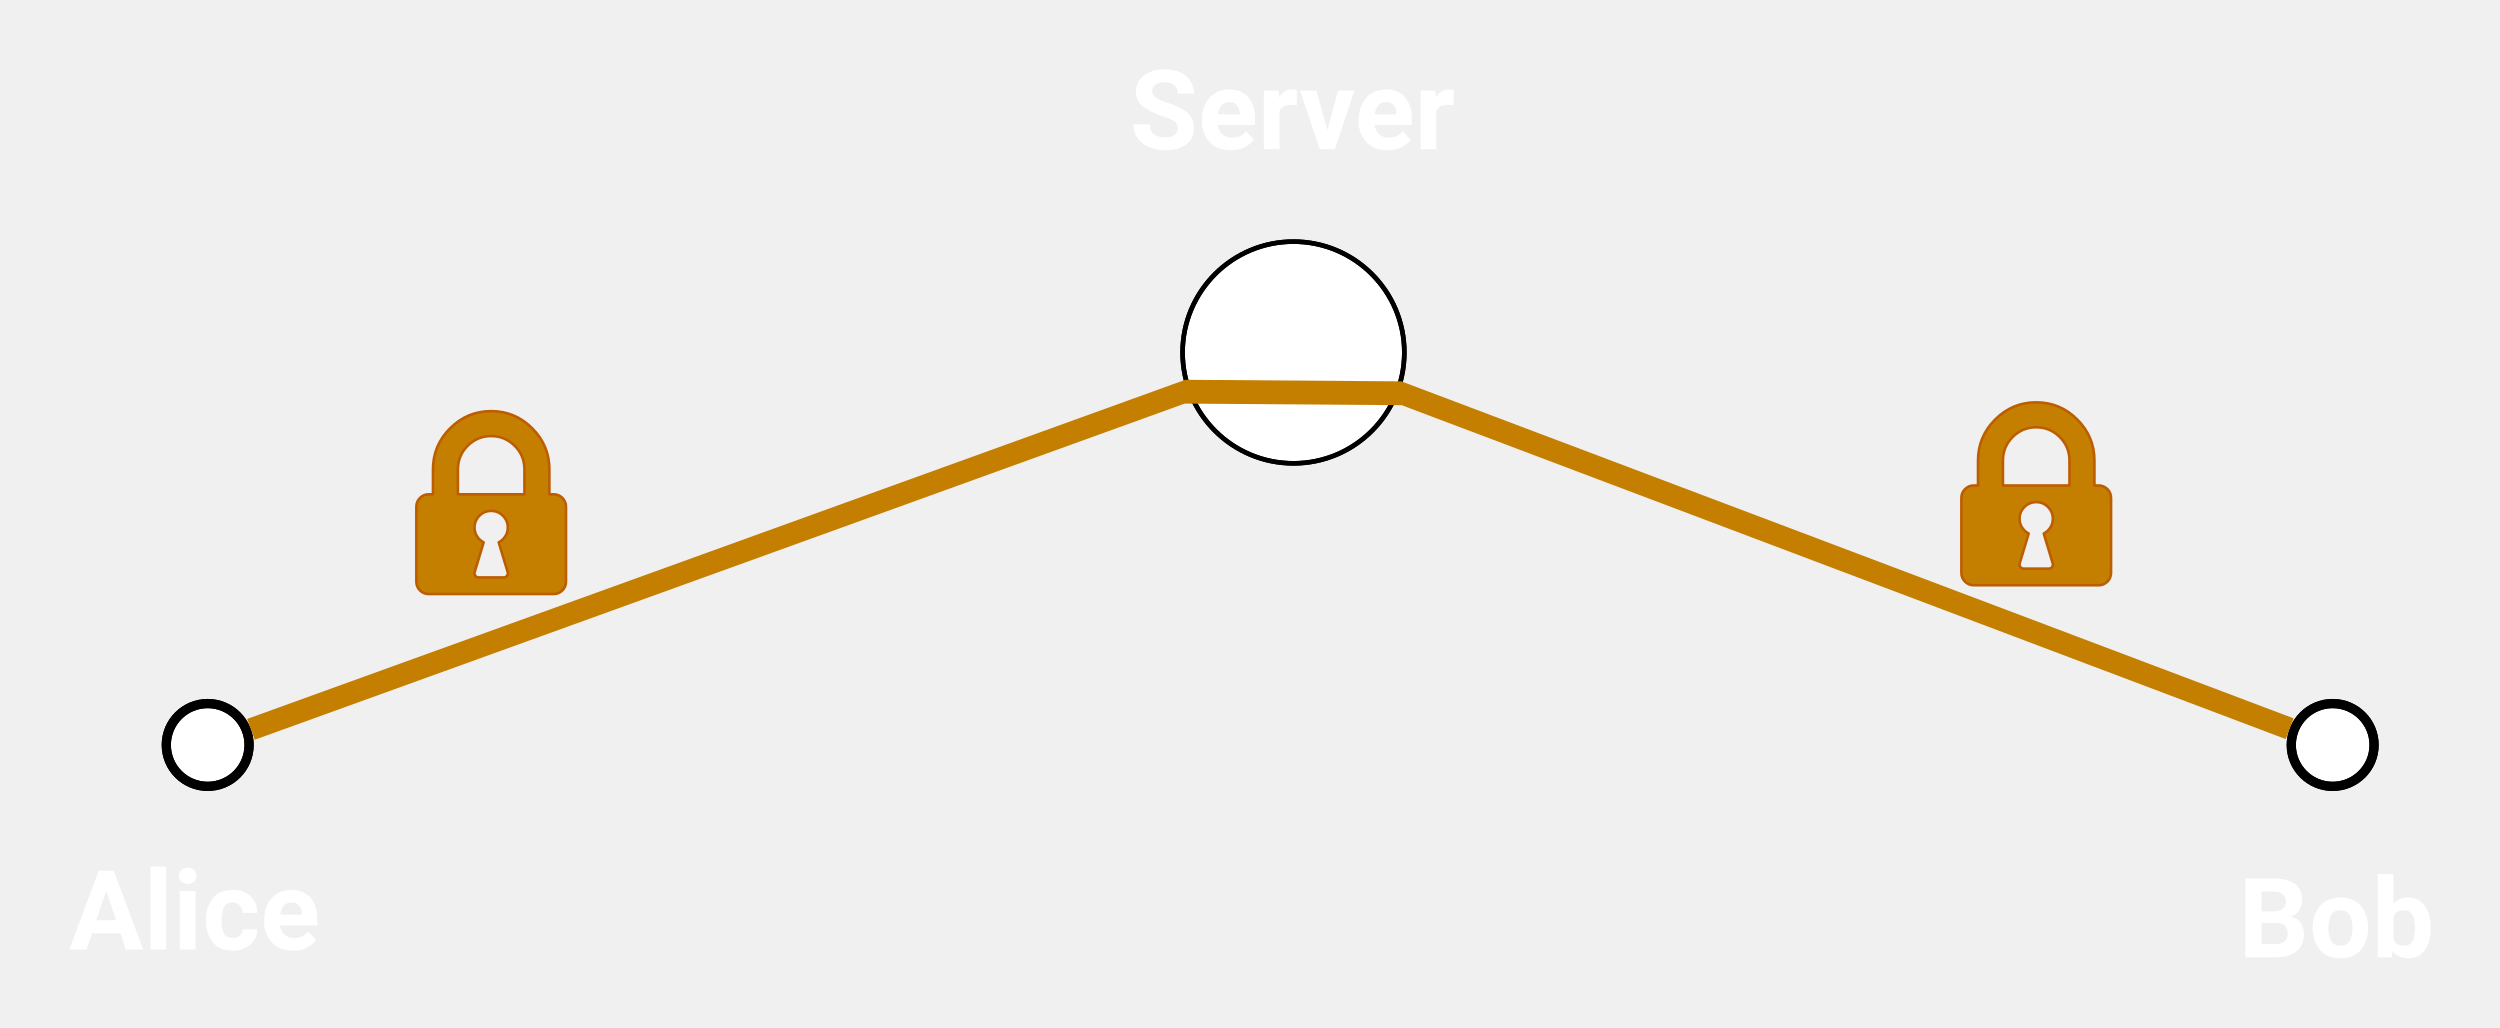
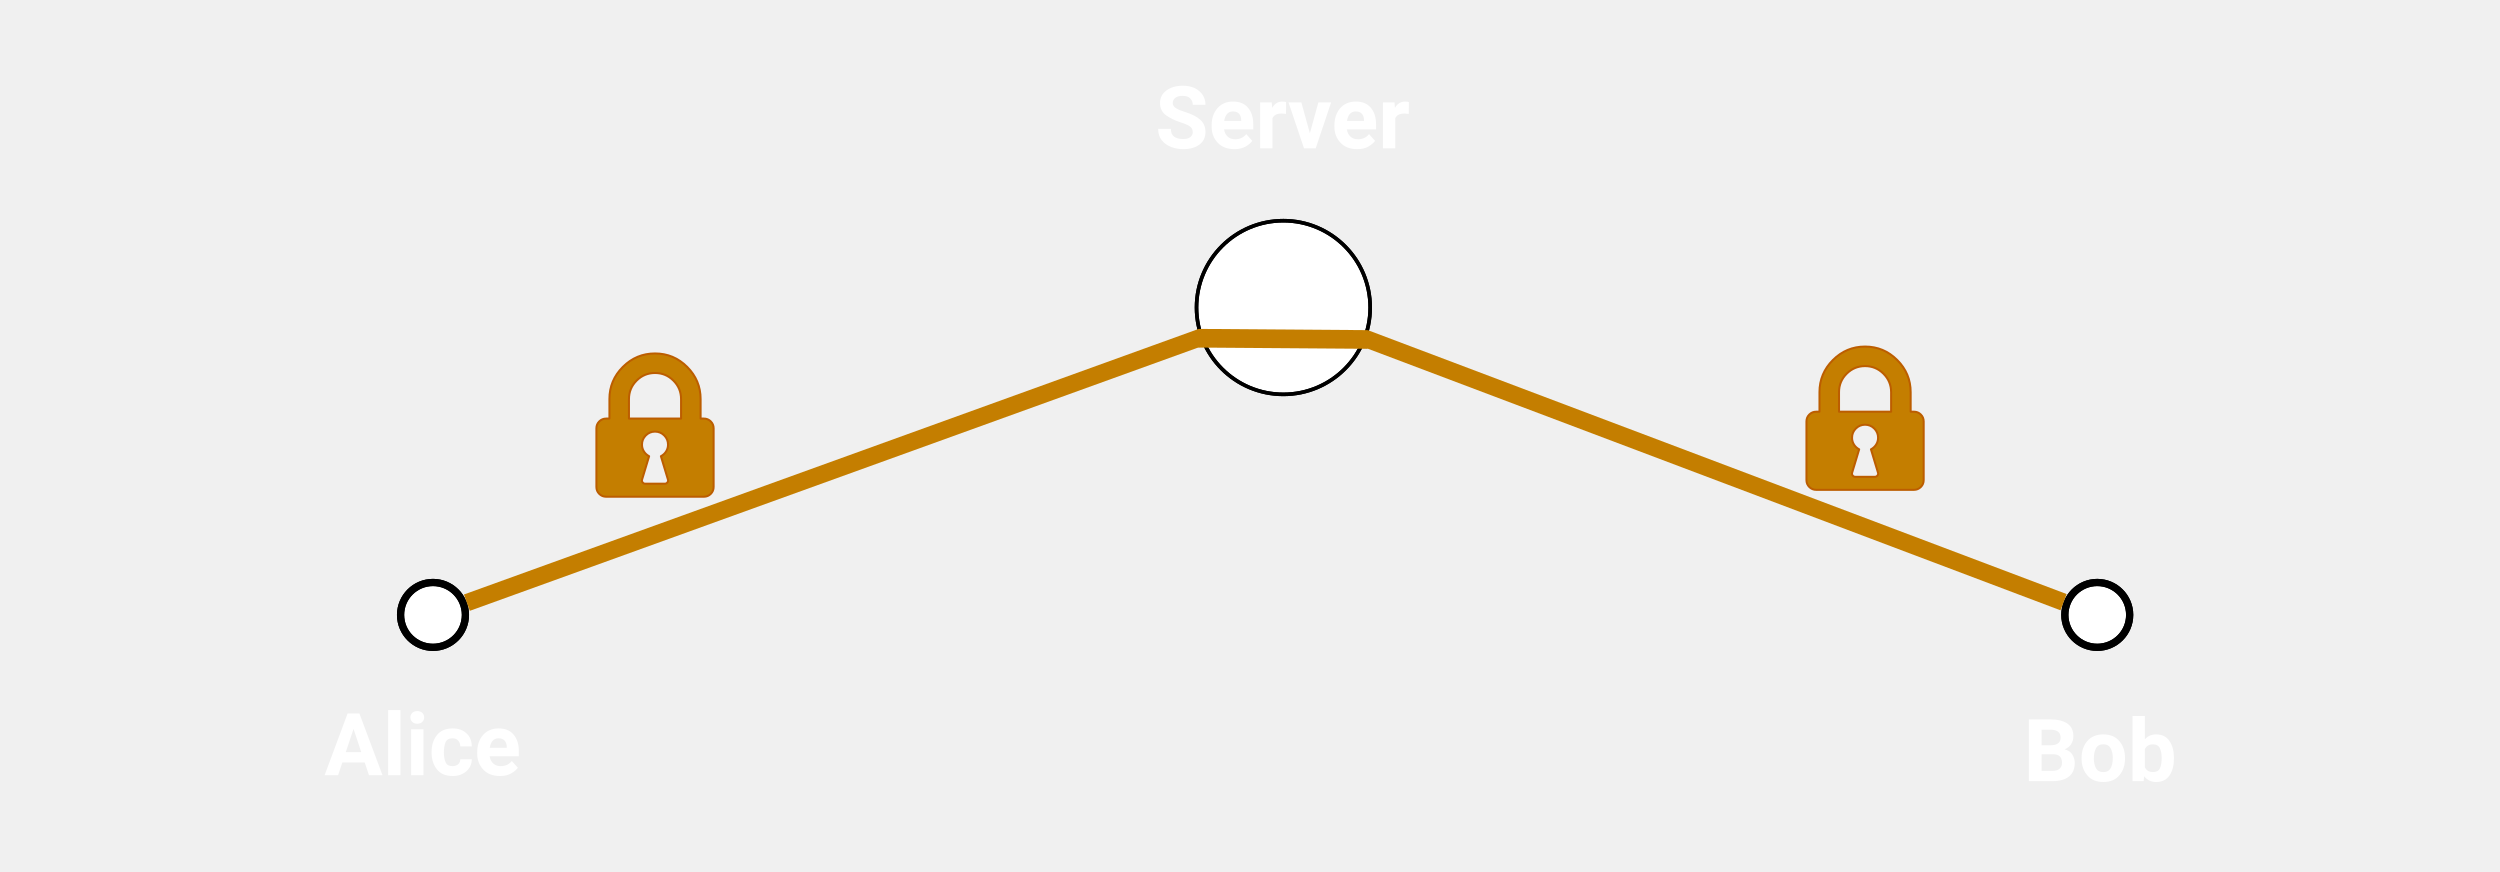
- <svg xmlns="http://www.w3.org/2000/svg" width="541.181pt" height="222.448pt" viewBox="0 0 541.181 222.448" version="1.1" id="svg2">
+ <svg xmlns="http://www.w3.org/2000/svg" width="691pt" height="241pt" viewBox="0 0 691 241" version="1.1" id="svg2">
  <defs id="defs29">
-     <marker orient="auto" refY="0" refX="0" id="TriangleOutS" style="overflow:visible">
-       <path id="path4304" d="M 5.77,0 -2.88,5 V -5 Z" style="fill:#c47e00;fill-opacity:1;fill-rule:evenodd;stroke:#c47e00;stroke-width:1pt;stroke-opacity:1" transform="scale(0.2)" />
+     <marker orient="auto" refY="0.0" refX="0.0" id="TriangleOutS" style="overflow:visible">
+       <path id="path4304" d="M 5.77,0.0 L -2.88,5.0 L -2.88,-5.0 L 5.77,0.0 z " style="fill-rule:evenodd;stroke:#c47e00;stroke-width:1pt;stroke-opacity:1;fill:#c47e00;fill-opacity:1" transform="scale(0.2)" />
    </marker>
-     <marker orient="auto" refY="0" refX="0" id="Arrow2Lend" style="overflow:visible">
-       <path id="path4177" style="fill:#c47e00;fill-opacity:1;fill-rule:evenodd;stroke:#c47e00;stroke-width:0.625;stroke-linejoin:round;stroke-opacity:1" d="M 8.719,4.034 -2.207,0.016 8.719,-4.002 c -1.745,2.372 -1.735,5.617 -6e-7,8.035 z" transform="matrix(-1.1,0,0,-1.1,-1.1,0)" />
+     <marker orient="auto" refY="0.0" refX="0.0" id="Arrow2Lend" style="overflow:visible;">
+       <path id="path4177" style="fill-rule:evenodd;stroke-width:0.625;stroke-linejoin:round;stroke:#c47e00;stroke-opacity:1;fill:#c47e00;fill-opacity:1" d="M 8.719,4.034 L -2.207,0.016 L 8.719,-4.002 C 6.973,-1.63 6.983,1.616 8.719,4.034 z " transform="scale(1.1) rotate(180) translate(1,0)" />
    </marker>
  </defs>
-   <path id="path9" d="m 303.998,76.302 c 0,13.254 -10.742,24 -24,24 -13.254,0 -24,-10.746 -24,-24 0,-13.254 10.746,-24 24,-24 13.258,0 24,10.746 24,24" style="fill:#ffffff;fill-opacity:1;fill-rule:evenodd;stroke:#000000;stroke-width:1;stroke-linecap:butt;stroke-linejoin:miter;stroke-miterlimit:10;stroke-opacity:1" />
-   <path id="path11" d="m 303.998,76.302 c 0,13.254 -10.742,24 -24,24 -13.254,0 -24,-10.746 -24,-24 0,-13.254 10.746,-24 24,-24 13.258,0 24,10.746 24,24" style="fill:none;stroke:#000000;stroke-width:1;stroke-linecap:butt;stroke-linejoin:miter;stroke-miterlimit:10;stroke-opacity:1" />
-   <path id="path13" d="m 513.92,161.263 c 0,4.949 -4.012,8.961 -8.961,8.961 -4.949,0 -8.961,-4.012 -8.961,-8.961 0,-4.949 4.012,-8.961 8.961,-8.961 4.949,0 8.961,4.012 8.961,8.961" style="fill:#ffffff;fill-opacity:1;fill-rule:evenodd;stroke:#000000;stroke-width:2;stroke-linecap:butt;stroke-linejoin:miter;stroke-miterlimit:10;stroke-opacity:1" />
-   <path id="path15" d="m 513.92,161.263 c 0,4.949 -4.012,8.961 -8.961,8.961 -4.949,0 -8.961,-4.012 -8.961,-8.961 0,-4.949 4.012,-8.961 8.961,-8.961 4.949,0 8.961,4.012 8.961,8.961" style="fill:none;stroke:#000000;stroke-width:2;stroke-linecap:butt;stroke-linejoin:miter;stroke-miterlimit:10;stroke-opacity:1" />
-   <path id="path17" d="m 53.92,161.263 c 0,4.949 -4.012,8.961 -8.961,8.961 -4.949,0 -8.961,-4.012 -8.961,-8.961 0,-4.949 4.012,-8.961 8.961,-8.961 4.949,0 8.961,4.012 8.961,8.961" style="fill:#ffffff;fill-opacity:1;fill-rule:evenodd;stroke:#000000;stroke-width:2;stroke-linecap:butt;stroke-linejoin:miter;stroke-miterlimit:10;stroke-opacity:1" />
-   <path id="path19" d="m 53.92,161.263 c 0,4.949 -4.012,8.961 -8.961,8.961 -4.949,0 -8.961,-4.012 -8.961,-8.961 0,-4.949 4.012,-8.961 8.961,-8.961 4.949,0 8.961,4.012 8.961,8.961" style="fill:none;stroke:#000000;stroke-width:2;stroke-linecap:butt;stroke-linejoin:miter;stroke-miterlimit:10;stroke-opacity:1" />
-   <path id="path21" d="M 495.643,157.744 302.436,84.775" style="fill:none;stroke:#c47e00;stroke-width:4.8;stroke-linecap:butt;stroke-linejoin:miter;stroke-miterlimit:10;stroke-dasharray:none;stroke-opacity:1" />
-   <path id="path23" d="M 54.326,157.877 257.432,84.459" style="fill:none;stroke:#c47e00;stroke-width:4.8;stroke-linecap:butt;stroke-linejoin:miter;stroke-miterlimit:10;stroke-dasharray:none;stroke-opacity:1" />
-   <path id="path25" d="m 279.998,76.302 v 0" style="fill:none;stroke:#ffffff;stroke-width:2;stroke-linecap:butt;stroke-linejoin:miter;stroke-miterlimit:10;stroke-opacity:1" />
-   <text xml:space="preserve" style="font-style:normal;font-variant:normal;font-weight:normal;font-stretch:normal;line-height:0%;font-family:FreeSans;-inkscape-font-specification:FreeSans;letter-spacing:0px;word-spacing:0px;fill:#ffffff;fill-opacity:1;stroke:none;stroke-width:1px;stroke-linecap:butt;stroke-linejoin:miter;stroke-opacity:1" x="14.906" y="205.559" id="text3370">
-     <tspan id="tspan3372" x="14.906" y="205.559" style="font-style:normal;font-variant:normal;font-weight:bold;font-stretch:normal;font-size:24px;line-height:1.25;font-family:Roboto;-inkscape-font-specification:'Roboto Bold'">Alice</tspan>
+   <path id="path9" d="m 378.719,85 c 0,13.254 -10.742,24 -24,24 -13.254,0 -24,-10.746 -24,-24 0,-13.254 10.746,-24 24,-24 13.258,0 24,10.746 24,24" style="fill:#ffffff;fill-opacity:1;fill-rule:evenodd;stroke:#000000;stroke-width:1;stroke-linecap:butt;stroke-linejoin:miter;stroke-miterlimit:10;stroke-opacity:1" />
+   <path id="path11" d="m 378.719,85 c 0,13.254 -10.742,24 -24,24 -13.254,0 -24,-10.746 -24,-24 0,-13.254 10.746,-24 24,-24 13.258,0 24,10.746 24,24" style="fill:none;stroke:#000000;stroke-width:1;stroke-linecap:butt;stroke-linejoin:miter;stroke-miterlimit:10;stroke-opacity:1" />
+   <path id="path13" d="m 588.641,169.961 c 0,4.949 -4.012,8.961 -8.961,8.961 -4.949,0 -8.961,-4.012 -8.961,-8.961 0,-4.949 4.012,-8.961 8.961,-8.961 4.949,0 8.961,4.012 8.961,8.961" style="fill:#ffffff;fill-opacity:1;fill-rule:evenodd;stroke:#000000;stroke-width:2;stroke-linecap:butt;stroke-linejoin:miter;stroke-miterlimit:10;stroke-opacity:1" />
+   <path id="path15" d="m 588.641,169.961 c 0,4.949 -4.012,8.961 -8.961,8.961 -4.949,0 -8.961,-4.012 -8.961,-8.961 0,-4.949 4.012,-8.961 8.961,-8.961 4.949,0 8.961,4.012 8.961,8.961" style="fill:none;stroke:#000000;stroke-width:2;stroke-linecap:butt;stroke-linejoin:miter;stroke-miterlimit:10;stroke-opacity:1" />
+   <path id="path17" d="m 128.641,169.961 c 0,4.949 -4.012,8.961 -8.961,8.961 -4.949,0 -8.961,-4.012 -8.961,-8.961 0,-4.949 4.012,-8.961 8.961,-8.961 4.949,0 8.961,4.012 8.961,8.961" style="fill:#ffffff;fill-opacity:1;fill-rule:evenodd;stroke:#000000;stroke-width:2;stroke-linecap:butt;stroke-linejoin:miter;stroke-miterlimit:10;stroke-opacity:1" />
+   <path id="path19" d="m 128.641,169.961 c 0,4.949 -4.012,8.961 -8.961,8.961 -4.949,0 -8.961,-4.012 -8.961,-8.961 0,-4.949 4.012,-8.961 8.961,-8.961 4.949,0 8.961,4.012 8.961,8.961" style="fill:none;stroke:#000000;stroke-width:2;stroke-linecap:butt;stroke-linejoin:miter;stroke-miterlimit:10;stroke-opacity:1" />
+   <path id="path21" d="M 570.363,166.441 377.156,93.473" style="fill:none;stroke:#c47e00;stroke-width:4.8;stroke-linecap:butt;stroke-linejoin:miter;stroke-miterlimit:10;stroke-opacity:1;stroke-dasharray:none" />
+   <path id="path23" d="M 129.047,166.574 332.152,93.156" style="fill:none;stroke:#c47e00;stroke-width:4.8;stroke-linecap:butt;stroke-linejoin:miter;stroke-miterlimit:10;stroke-opacity:1;stroke-dasharray:none" />
+   <path id="path25" d="m 354.719,85 0,0" style="fill:none;stroke:#ffffff;stroke-width:2;stroke-linecap:butt;stroke-linejoin:miter;stroke-miterlimit:10;stroke-opacity:1" />
+   <text xml:space="preserve" style="font-style:normal;font-variant:normal;font-weight:normal;font-stretch:normal;font-size:20px;line-height:125%;font-family:FreeSans;-inkscape-font-specification:FreeSans;letter-spacing:0px;word-spacing:0px;fill:#ffffff;fill-opacity:1;stroke:none;stroke-width:1px;stroke-linecap:butt;stroke-linejoin:miter;stroke-opacity:1" x="89.627" y="214.257" id="text3370">
+     <tspan id="tspan3372" x="89.627" y="214.257" style="font-style:normal;font-variant:normal;font-weight:bold;font-stretch:normal;font-size:24px;font-family:Roboto;-inkscape-font-specification:'Roboto Bold'">Alice</tspan>
  </text>
-   <text xml:space="preserve" style="font-style:normal;font-variant:normal;font-weight:normal;font-stretch:normal;line-height:0%;font-family:FreeSans;-inkscape-font-specification:FreeSans;letter-spacing:0px;word-spacing:0px;fill:#ffffff;fill-opacity:1;stroke:none;stroke-width:1px;stroke-linecap:butt;stroke-linejoin:miter;stroke-opacity:1" x="484.532" y="207.214" id="text3370-2">
-     <tspan id="tspan3372-6" x="484.532" y="207.214" style="font-style:normal;font-variant:normal;font-weight:bold;font-stretch:normal;font-size:24px;line-height:1.25;font-family:Roboto;-inkscape-font-specification:'Roboto Bold'">Bob</tspan>
+   <text xml:space="preserve" style="font-style:normal;font-variant:normal;font-weight:normal;font-stretch:normal;font-size:20px;line-height:125%;font-family:FreeSans;-inkscape-font-specification:FreeSans;letter-spacing:0px;word-spacing:0px;fill:#ffffff;fill-opacity:1;stroke:none;stroke-width:1px;stroke-linecap:butt;stroke-linejoin:miter;stroke-opacity:1" x="559.253" y="215.911" id="text3370-2">
+     <tspan id="tspan3372-6" x="559.253" y="215.911" style="font-style:normal;font-variant:normal;font-weight:bold;font-stretch:normal;font-size:24px;font-family:Roboto;-inkscape-font-specification:'Roboto Bold'">Bob</tspan>
  </text>
-   <text xml:space="preserve" style="font-style:normal;font-variant:normal;font-weight:normal;font-stretch:normal;line-height:0%;font-family:FreeSans;-inkscape-font-specification:FreeSans;letter-spacing:0px;word-spacing:0px;fill:#ffffff;fill-opacity:1;stroke:none;stroke-width:1px;stroke-linecap:butt;stroke-linejoin:miter;stroke-opacity:1" x="244.564" y="32.297" id="text3370-0">
-     <tspan id="tspan3372-0" x="244.564" y="32.297" style="font-style:normal;font-variant:normal;font-weight:bold;font-stretch:normal;font-size:24px;line-height:1.25;font-family:Roboto;-inkscape-font-specification:'Roboto Bold'">Server</tspan>
+   <text xml:space="preserve" style="font-style:normal;font-variant:normal;font-weight:normal;font-stretch:normal;font-size:20px;line-height:125%;font-family:FreeSans;-inkscape-font-specification:FreeSans;letter-spacing:0px;word-spacing:0px;fill:#ffffff;fill-opacity:1;stroke:none;stroke-width:1px;stroke-linecap:butt;stroke-linejoin:miter;stroke-opacity:1" x="319.284" y="40.994" id="text3370-0">
+     <tspan id="tspan3372-0" x="319.284" y="40.994" style="font-style:normal;font-variant:normal;font-weight:bold;font-stretch:normal;font-size:24px;font-family:Roboto;-inkscape-font-specification:'Roboto Bold'">Server</tspan>
  </text>
-   <g transform="matrix(0.02812492,0,0,-0.02812492,90.12476,128.5975)" id="g2991" style="fill:#c47e00;fill-opacity:1;stroke:#bc5d00;stroke-width:20;stroke-linejoin:round;stroke-miterlimit:4;stroke-dasharray:none;stroke-opacity:1">
-     <path d="m 704,512 q 0,53 -37.5,90.5 Q 629,640 576,640 523,640 485.5,602.5 448,565 448,512 q 0,-37 19,-67 19,-30 51,-47 L 449,169 q -5,-15 5,-28 10,-13 26,-13 h 192 q 16,0 26,13 10,13 5,28 l -69,229 q 32,17 51,47 19,30 19,67 z M 320,768 h 512 v 192 q 0,106 -75,181 -75,75 -181,75 -106,0 -181,-75 -75,-75 -75,-181 z m 832,-96 V 96 Q 1152,56 1124,28 1096,0 1056,0 H 96 Q 56,0 28,28 0,56 0,96 v 576 q 0,40 28,68 28,28 68,28 h 32 v 192 q 0,184 132,316 132,132 316,132 184,0 316,-132 132,-132 132,-316 V 768 h 32 q 40,0 68,-28 28,-28 28,-68 z" id="path2993" style="fill:#c47e00;fill-opacity:1;stroke:#bc5d00;stroke-width:20;stroke-linejoin:round;stroke-miterlimit:4;stroke-dasharray:none;stroke-opacity:1" />
+   <g transform="matrix(0.02812492,0,0,-0.02812492,164.8453,137.295)" id="g2991" style="fill:#c47e00;fill-opacity:1;stroke:#bc5d00;stroke-width:20;stroke-linejoin:round;stroke-miterlimit:4;stroke-dasharray:none;stroke-opacity:1">
+     <path d="m 704,512 q 0,53 -37.5,90.5 Q 629,640 576,640 523,640 485.5,602.5 448,565 448,512 q 0,-37 19,-67 19,-30 51,-47 L 449,169 q -5,-15 5,-28 10,-13 26,-13 l 192,0 q 16,0 26,13 10,13 5,28 l -69,229 q 32,17 51,47 19,30 19,67 z m -384,256 512,0 0,192 q 0,106 -75,181 -75,75 -181,75 -106,0 -181,-75 -75,-75 -75,-181 l 0,-192 z m 832,-96 0,-576 Q 1152,56 1124,28 1096,0 1056,0 L 96,0 Q 56,0 28,28 0,56 0,96 l 0,576 q 0,40 28,68 28,28 68,28 l 32,0 0,192 q 0,184 132,316 132,132 316,132 184,0 316,-132 132,-132 132,-316 l 0,-192 32,0 q 40,0 68,-28 28,-28 28,-68 z" id="path2993" style="fill:#c47e00;fill-opacity:1;stroke:#bc5d00;stroke-width:20;stroke-linejoin:round;stroke-miterlimit:4;stroke-dasharray:none;stroke-opacity:1" />
  </g>
-   <g transform="matrix(0.02812492,0,0,-0.02812492,424.5836,126.6937)" id="g2991-3" style="fill:#c47e00;fill-opacity:1;stroke:#bc5d00;stroke-width:20;stroke-linejoin:round;stroke-miterlimit:4;stroke-dasharray:none;stroke-opacity:1">
-     <path d="m 704,512 q 0,53 -37.5,90.5 Q 629,640 576,640 523,640 485.5,602.5 448,565 448,512 q 0,-37 19,-67 19,-30 51,-47 L 449,169 q -5,-15 5,-28 10,-13 26,-13 h 192 q 16,0 26,13 10,13 5,28 l -69,229 q 32,17 51,47 19,30 19,67 z M 320,768 h 512 v 192 q 0,106 -75,181 -75,75 -181,75 -106,0 -181,-75 -75,-75 -75,-181 z m 832,-96 V 96 Q 1152,56 1124,28 1096,0 1056,0 H 96 Q 56,0 28,28 0,56 0,96 v 576 q 0,40 28,68 28,28 68,28 h 32 v 192 q 0,184 132,316 132,132 316,132 184,0 316,-132 132,-132 132,-316 V 768 h 32 q 40,0 68,-28 28,-28 28,-68 z" id="path2993-7" style="fill:#c47e00;fill-opacity:1;stroke:#bc5d00;stroke-width:20;stroke-linejoin:round;stroke-miterlimit:4;stroke-dasharray:none;stroke-opacity:1" />
+   <g transform="matrix(0.02812492,0,0,-0.02812492,499.3042,135.3913)" id="g2991-3" style="fill:#c47e00;fill-opacity:1;stroke:#bc5d00;stroke-width:20;stroke-linejoin:round;stroke-miterlimit:4;stroke-dasharray:none;stroke-opacity:1">
+     <path d="m 704,512 q 0,53 -37.5,90.5 Q 629,640 576,640 523,640 485.5,602.5 448,565 448,512 q 0,-37 19,-67 19,-30 51,-47 L 449,169 q -5,-15 5,-28 10,-13 26,-13 l 192,0 q 16,0 26,13 10,13 5,28 l -69,229 q 32,17 51,47 19,30 19,67 z m -384,256 512,0 0,192 q 0,106 -75,181 -75,75 -181,75 -106,0 -181,-75 -75,-75 -75,-181 l 0,-192 z m 832,-96 0,-576 Q 1152,56 1124,28 1096,0 1056,0 L 96,0 Q 56,0 28,28 0,56 0,96 l 0,576 q 0,40 28,68 28,28 68,28 l 32,0 0,192 q 0,184 132,316 132,132 316,132 184,0 316,-132 132,-132 132,-316 l 0,-192 32,0 q 40,0 68,-28 28,-28 28,-68 z" id="path2993-7" style="fill:#c47e00;fill-opacity:1;stroke:#bc5d00;stroke-width:20;stroke-linejoin:round;stroke-miterlimit:4;stroke-dasharray:none;stroke-opacity:1" />
  </g>
-   <path id="path23-6" d="m 259.135,84.808 41.573,0.305" style="fill:none;stroke:#c47e00;stroke-width:5.159;stroke-linecap:square;stroke-linejoin:miter;stroke-miterlimit:10;stroke-dasharray:none;stroke-opacity:1" />
+   <path id="path23-6" d="m 333.856,93.506 41.573,0.305" style="fill:none;stroke:#c47e00;stroke-width:5.159;stroke-linecap:square;stroke-linejoin:miter;stroke-miterlimit:10;stroke-dasharray:none;stroke-opacity:1" />
</svg>
